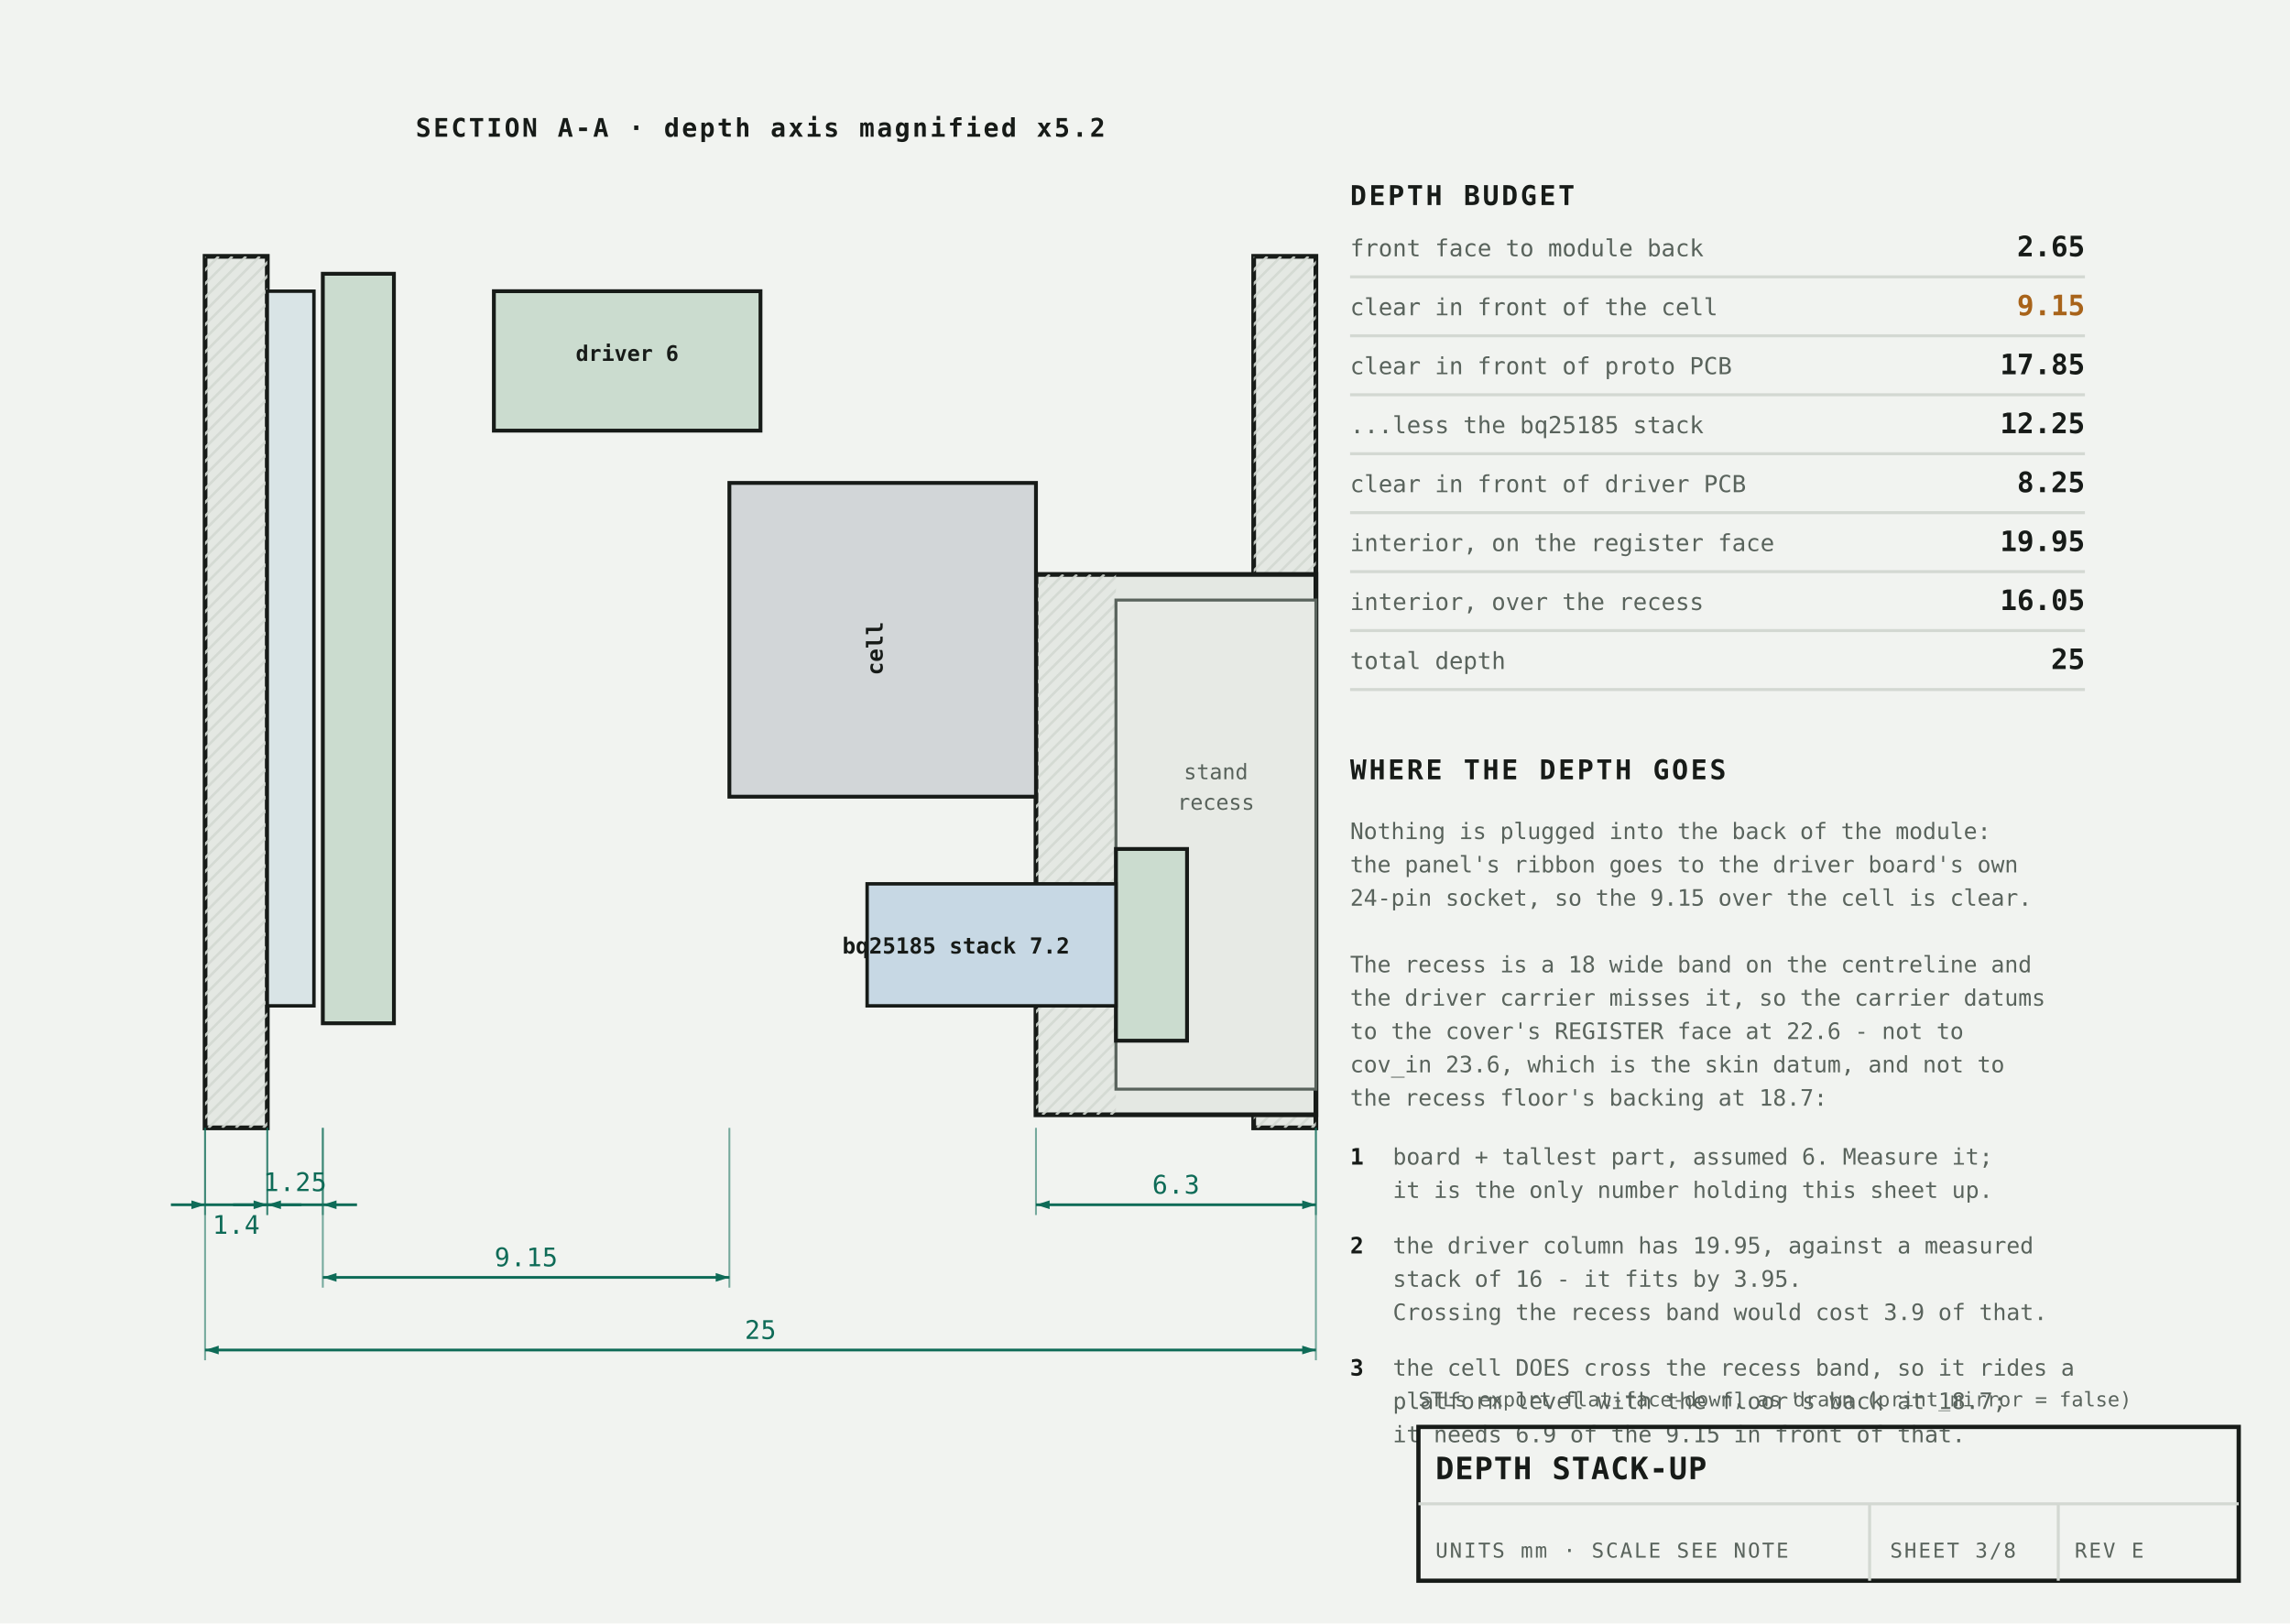
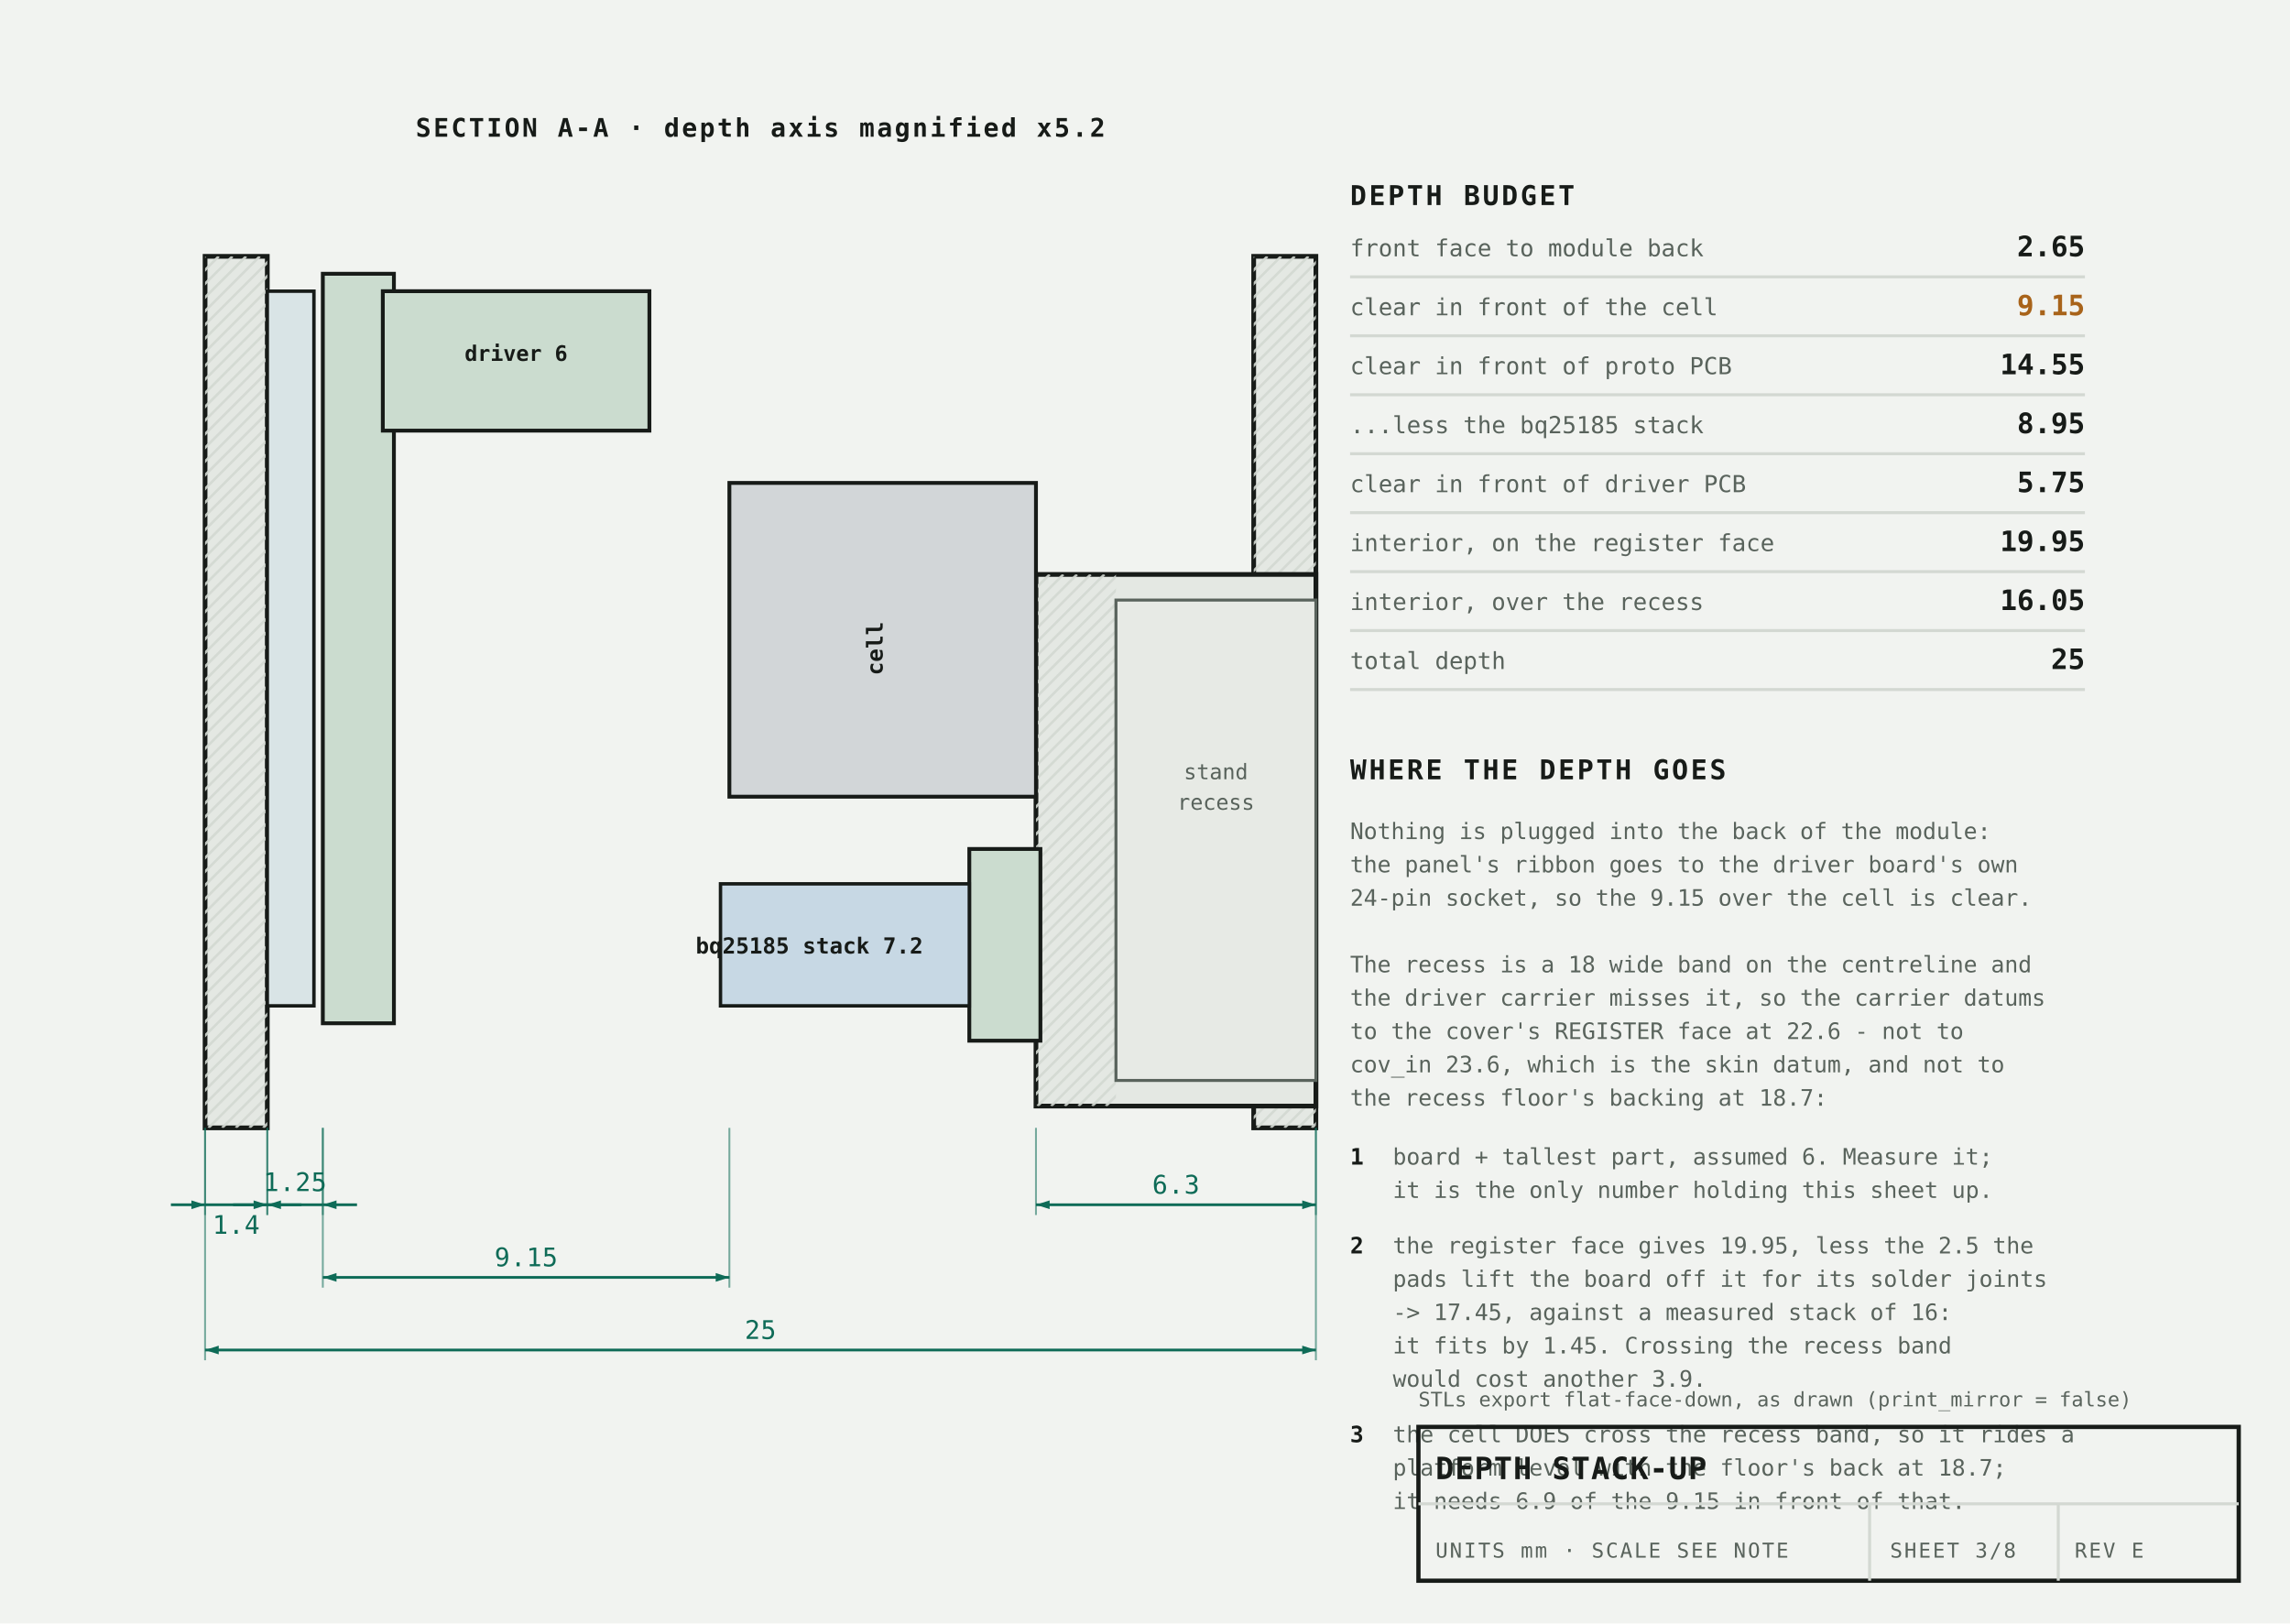
<svg xmlns="http://www.w3.org/2000/svg" class="dwg" width="1072" height="760" id="s3" viewBox="0 0 268 190" role="img">
  <style>
svg{font-family:"IBM Plex Mono",ui-monospace,monospace}
.bg{fill:#F1F3F0;stroke:none}
.part{fill:#E4E8E3;stroke:#171B18;stroke-width:.55}
.edge{fill:none;stroke:#171B18;stroke-width:.5}
.inkline{fill:none;stroke:#171B18;stroke-width:1.1}
.ghost{fill:none;stroke:#D3D8D2;stroke-width:.45}
.hid{fill:none;stroke:#59635C;stroke-width:.35;stroke-dasharray:2.2 1.4}
.cl{fill:none;stroke:#59635C;stroke-width:.28;stroke-dasharray:6 1.6 1 1.6;opacity:.75}
.cut{fill:#F1F3F0;stroke:#171B18;stroke-width:.45}
.ink{fill:#171B18;opacity:.86;stroke:none}
.glass{fill:#D9E4E6;stroke:#171B18;stroke-width:.4}
.pcb{fill:#CBDCCF;stroke:#171B18;stroke-width:.45}
.cell{fill:#D2D6D8;stroke:#171B18;stroke-width:.45}
.chg{fill:#C7D8E4;stroke:#171B18;stroke-width:.4}
.plat{fill:#EDEFEA;stroke:#59635C;stroke-width:.35}
.boss{fill:#DCE2DA;stroke:#59635C;stroke-width:.35}
.pad{fill:#D8DED6;stroke:#59635C;stroke-width:.35}
.voidfill{fill:#E7EAE5;stroke:#59635C;stroke-width:.35}
.warn{fill:none;stroke:#A8631A;stroke-width:.6;stroke-dasharray:2 1.2}
.wire{fill:none;stroke:#171B18;stroke-width:.62;stroke-linejoin:round}
.wire.ntc{stroke:#A8631A}
.clash{fill:#A8631A;fill-opacity:.30;stroke:#A8631A;stroke-width:.7}
.clashtxt{fill:#A8631A;font-weight:600;letter-spacing:.02em}
.res{fill:#FAFBF9;stroke:#171B18;stroke-width:.5}
.leg{stroke:#171B18;stroke-width:2.6;stroke-linecap:round;fill:none}
.table{stroke:#59635C;stroke-width:.6}
.com{fill:#A8631A;stroke:#171B18;stroke-width:.3}
.hl{stroke:#D3D8D2;stroke-width:.3;fill:none}
.hatch{opacity:.9}
.dim{fill:none;stroke:#0E6B57;stroke-width:.32}
.ext{fill:none;stroke:#0E6B57;stroke-width:.22;opacity:.55}
.arrow{fill:#0E6B57;stroke:none}
.dimtxt{fill:#0E6B57;letter-spacing:.02em}
.note{fill:#59635C}
.val{fill:#171B18;font-weight:600}
.val.warn{fill:#A8631A;stroke:none}
.balloon{fill:#FAFBF9;stroke:#0E6B57;stroke-width:.45}
.baltxt{fill:#0E6B57;font-weight:600;text-anchor:middle}
.vlabel{fill:#171B18;font-weight:600;letter-spacing:.09em}
.cmp{fill:#171B18;font-weight:600}
.cmpsub{fill:#59635C}
.tbframe{fill:none;stroke:#171B18;stroke-width:.5}
.tbrule{stroke:#D3D8D2;stroke-width:.35;fill:none}
.tbname{fill:#171B18;font-weight:700;letter-spacing:.03em}
.tbmeta{fill:#59635C;letter-spacing:.09em}
@media (prefers-color-scheme:dark){
svg{font-family:"IBM Plex Mono",ui-monospace,monospace}
.bg{fill:#0F1211;stroke:none}
.part{fill:#232A26;stroke:#E8ECE7;stroke-width:.55}
.edge{fill:none;stroke:#E8ECE7;stroke-width:.5}
.inkline{fill:none;stroke:#E8ECE7;stroke-width:1.1}
.ghost{fill:none;stroke:#2C332E;stroke-width:.45}
.hid{fill:none;stroke:#93A099;stroke-width:.35;stroke-dasharray:2.2 1.4}
.cl{fill:none;stroke:#93A099;stroke-width:.28;stroke-dasharray:6 1.6 1 1.6;opacity:.75}
.cut{fill:#0F1211;stroke:#E8ECE7;stroke-width:.45}
.ink{fill:#E8ECE7;opacity:.86;stroke:none}
.glass{fill:#243233;stroke:#E8ECE7;stroke-width:.4}
.pcb{fill:#1F3327;stroke:#E8ECE7;stroke-width:.45}
.cell{fill:#2A3033;stroke:#E8ECE7;stroke-width:.45}
.chg{fill:#1E2E3A;stroke:#E8ECE7;stroke-width:.4}
.plat{fill:#1C221E;stroke:#93A099;stroke-width:.35}
.boss{fill:#28302B;stroke:#93A099;stroke-width:.35}
.pad{fill:#2A322C;stroke:#93A099;stroke-width:.35}
.voidfill{fill:#101413;stroke:#93A099;stroke-width:.35}
.warn{fill:none;stroke:#E0A64B;stroke-width:.6;stroke-dasharray:2 1.2}
.wire{fill:none;stroke:#E8ECE7;stroke-width:.62;stroke-linejoin:round}
.wire.ntc{stroke:#E0A64B}
.clash{fill:#E0A64B;fill-opacity:.30;stroke:#E0A64B;stroke-width:.7}
.clashtxt{fill:#E0A64B;font-weight:600;letter-spacing:.02em}
.res{fill:#171B18;stroke:#E8ECE7;stroke-width:.5}
.leg{stroke:#E8ECE7;stroke-width:2.6;stroke-linecap:round;fill:none}
.table{stroke:#93A099;stroke-width:.6}
.com{fill:#E0A64B;stroke:#E8ECE7;stroke-width:.3}
.hl{stroke:#2C332E;stroke-width:.3;fill:none}
.hatch{opacity:.9}
.dim{fill:none;stroke:#57CFA9;stroke-width:.32}
.ext{fill:none;stroke:#57CFA9;stroke-width:.22;opacity:.55}
.arrow{fill:#57CFA9;stroke:none}
.dimtxt{fill:#57CFA9;letter-spacing:.02em}
.note{fill:#93A099}
.val{fill:#E8ECE7;font-weight:600}
.val.warn{fill:#E0A64B;stroke:none}
.balloon{fill:#171B18;stroke:#57CFA9;stroke-width:.45}
.baltxt{fill:#57CFA9;font-weight:600;text-anchor:middle}
.vlabel{fill:#E8ECE7;font-weight:600;letter-spacing:.09em}
.cmp{fill:#E8ECE7;font-weight:600}
.cmpsub{fill:#93A099}
.tbframe{fill:none;stroke:#E8ECE7;stroke-width:.5}
.tbrule{stroke:#2C332E;stroke-width:.35;fill:none}
.tbname{fill:#E8ECE7;font-weight:700;letter-spacing:.03em}
.tbmeta{fill:#93A099;letter-spacing:.09em}
}</style>
  <rect class="bg" x="0" y="0" width="268" height="190" />
  <rect class="part" x="24.00" y="30.00" width="7.28" height="102.00" rx="0.00" />
  <g class="hatch" clip-path="url(#c72495)">
    <clipPath id="c72495">
      <rect x="24.00" y="30.00" width="7.28" height="102.00" />
    </clipPath>
    <line class="hl" x1="-78.00" y1="132.00" x2="24.00" y2="30.00" />
    <line class="hl" x1="-76.40" y1="132.00" x2="25.60" y2="30.00" />
    <line class="hl" x1="-74.80" y1="132.00" x2="27.20" y2="30.00" />
    <line class="hl" x1="-73.20" y1="132.00" x2="28.80" y2="30.00" />
    <line class="hl" x1="-71.60" y1="132.00" x2="30.40" y2="30.00" />
    <line class="hl" x1="-70.00" y1="132.00" x2="32.00" y2="30.00" />
    <line class="hl" x1="-68.40" y1="132.00" x2="33.60" y2="30.00" />
    <line class="hl" x1="-66.80" y1="132.00" x2="35.20" y2="30.00" />
    <line class="hl" x1="-65.20" y1="132.00" x2="36.80" y2="30.00" />
    <line class="hl" x1="-63.60" y1="132.00" x2="38.40" y2="30.00" />
    <line class="hl" x1="-62.00" y1="132.00" x2="40.00" y2="30.00" />
    <line class="hl" x1="-60.40" y1="132.00" x2="41.60" y2="30.00" />
    <line class="hl" x1="-58.80" y1="132.00" x2="43.20" y2="30.00" />
    <line class="hl" x1="-57.20" y1="132.00" x2="44.80" y2="30.00" />
    <line class="hl" x1="-55.60" y1="132.00" x2="46.40" y2="30.00" />
    <line class="hl" x1="-54.00" y1="132.00" x2="48.00" y2="30.00" />
    <line class="hl" x1="-52.40" y1="132.00" x2="49.60" y2="30.00" />
    <line class="hl" x1="-50.80" y1="132.00" x2="51.20" y2="30.00" />
    <line class="hl" x1="-49.20" y1="132.00" x2="52.80" y2="30.00" />
    <line class="hl" x1="-47.60" y1="132.00" x2="54.40" y2="30.00" />
    <line class="hl" x1="-46.00" y1="132.00" x2="56.00" y2="30.00" />
    <line class="hl" x1="-44.40" y1="132.00" x2="57.60" y2="30.00" />
    <line class="hl" x1="-42.80" y1="132.00" x2="59.20" y2="30.00" />
    <line class="hl" x1="-41.20" y1="132.00" x2="60.80" y2="30.00" />
    <line class="hl" x1="-39.60" y1="132.00" x2="62.40" y2="30.00" />
    <line class="hl" x1="-38.00" y1="132.00" x2="64.00" y2="30.00" />
    <line class="hl" x1="-36.40" y1="132.00" x2="65.60" y2="30.00" />
    <line class="hl" x1="-34.80" y1="132.00" x2="67.20" y2="30.00" />
    <line class="hl" x1="-33.20" y1="132.00" x2="68.80" y2="30.00" />
    <line class="hl" x1="-31.60" y1="132.00" x2="70.40" y2="30.00" />
    <line class="hl" x1="-30.00" y1="132.00" x2="72.00" y2="30.00" />
    <line class="hl" x1="-28.40" y1="132.00" x2="73.60" y2="30.00" />
    <line class="hl" x1="-26.80" y1="132.00" x2="75.20" y2="30.00" />
    <line class="hl" x1="-25.20" y1="132.00" x2="76.80" y2="30.00" />
    <line class="hl" x1="-23.60" y1="132.00" x2="78.40" y2="30.00" />
    <line class="hl" x1="-22.00" y1="132.00" x2="80.00" y2="30.00" />
    <line class="hl" x1="-20.40" y1="132.00" x2="81.60" y2="30.00" />
    <line class="hl" x1="-18.80" y1="132.00" x2="83.20" y2="30.00" />
    <line class="hl" x1="-17.20" y1="132.00" x2="84.80" y2="30.00" />
    <line class="hl" x1="-15.60" y1="132.00" x2="86.40" y2="30.00" />
    <line class="hl" x1="-14.00" y1="132.00" x2="88.00" y2="30.00" />
    <line class="hl" x1="-12.40" y1="132.00" x2="89.60" y2="30.00" />
    <line class="hl" x1="-10.80" y1="132.00" x2="91.20" y2="30.00" />
    <line class="hl" x1="-9.20" y1="132.00" x2="92.80" y2="30.00" />
    <line class="hl" x1="-7.60" y1="132.00" x2="94.40" y2="30.00" />
    <line class="hl" x1="-6.00" y1="132.00" x2="96.00" y2="30.00" />
    <line class="hl" x1="-4.40" y1="132.00" x2="97.60" y2="30.00" />
    <line class="hl" x1="-2.80" y1="132.00" x2="99.20" y2="30.00" />
    <line class="hl" x1="-1.20" y1="132.00" x2="100.80" y2="30.00" />
    <line class="hl" x1="0.40" y1="132.00" x2="102.40" y2="30.00" />
    <line class="hl" x1="2.00" y1="132.00" x2="104.00" y2="30.00" />
    <line class="hl" x1="3.60" y1="132.00" x2="105.60" y2="30.00" />
    <line class="hl" x1="5.20" y1="132.00" x2="107.20" y2="30.00" />
    <line class="hl" x1="6.80" y1="132.00" x2="108.80" y2="30.00" />
    <line class="hl" x1="8.40" y1="132.00" x2="110.40" y2="30.00" />
    <line class="hl" x1="10.00" y1="132.00" x2="112.00" y2="30.00" />
    <line class="hl" x1="11.60" y1="132.00" x2="113.60" y2="30.00" />
    <line class="hl" x1="13.20" y1="132.00" x2="115.20" y2="30.00" />
    <line class="hl" x1="14.80" y1="132.00" x2="116.80" y2="30.00" />
    <line class="hl" x1="16.40" y1="132.00" x2="118.40" y2="30.00" />
    <line class="hl" x1="18.00" y1="132.00" x2="120.00" y2="30.00" />
    <line class="hl" x1="19.60" y1="132.00" x2="121.60" y2="30.00" />
    <line class="hl" x1="21.20" y1="132.00" x2="123.20" y2="30.00" />
    <line class="hl" x1="22.80" y1="132.00" x2="124.80" y2="30.00" />
    <line class="hl" x1="24.40" y1="132.00" x2="126.40" y2="30.00" />
    <line class="hl" x1="26.00" y1="132.00" x2="128.00" y2="30.00" />
    <line class="hl" x1="27.60" y1="132.00" x2="129.60" y2="30.00" />
    <line class="hl" x1="29.20" y1="132.00" x2="131.20" y2="30.00" />
    <line class="hl" x1="30.80" y1="132.00" x2="132.80" y2="30.00" />
  </g>
  <rect class="part" x="146.72" y="30.00" width="7.28" height="102.00" rx="0.00" />
  <g class="hatch" clip-path="url(#c78850)">
    <clipPath id="c78850">
      <rect x="146.72" y="30.00" width="7.28" height="102.00" />
    </clipPath>
    <line class="hl" x1="44.72" y1="132.00" x2="146.72" y2="30.00" />
    <line class="hl" x1="46.32" y1="132.00" x2="148.32" y2="30.00" />
    <line class="hl" x1="47.92" y1="132.00" x2="149.92" y2="30.00" />
    <line class="hl" x1="49.52" y1="132.00" x2="151.52" y2="30.00" />
    <line class="hl" x1="51.12" y1="132.00" x2="153.12" y2="30.00" />
    <line class="hl" x1="52.72" y1="132.00" x2="154.72" y2="30.00" />
    <line class="hl" x1="54.32" y1="132.00" x2="156.32" y2="30.00" />
    <line class="hl" x1="55.92" y1="132.00" x2="157.92" y2="30.00" />
    <line class="hl" x1="57.52" y1="132.00" x2="159.52" y2="30.00" />
    <line class="hl" x1="59.12" y1="132.00" x2="161.12" y2="30.00" />
    <line class="hl" x1="60.72" y1="132.00" x2="162.72" y2="30.00" />
    <line class="hl" x1="62.32" y1="132.00" x2="164.32" y2="30.00" />
    <line class="hl" x1="63.92" y1="132.00" x2="165.92" y2="30.00" />
    <line class="hl" x1="65.52" y1="132.00" x2="167.52" y2="30.00" />
    <line class="hl" x1="67.12" y1="132.00" x2="169.12" y2="30.00" />
    <line class="hl" x1="68.72" y1="132.00" x2="170.72" y2="30.00" />
    <line class="hl" x1="70.32" y1="132.00" x2="172.32" y2="30.00" />
    <line class="hl" x1="71.92" y1="132.00" x2="173.92" y2="30.00" />
    <line class="hl" x1="73.52" y1="132.00" x2="175.52" y2="30.00" />
    <line class="hl" x1="75.12" y1="132.00" x2="177.12" y2="30.00" />
    <line class="hl" x1="76.72" y1="132.00" x2="178.72" y2="30.00" />
    <line class="hl" x1="78.32" y1="132.00" x2="180.32" y2="30.00" />
    <line class="hl" x1="79.92" y1="132.00" x2="181.92" y2="30.00" />
    <line class="hl" x1="81.52" y1="132.00" x2="183.52" y2="30.00" />
    <line class="hl" x1="83.12" y1="132.00" x2="185.12" y2="30.00" />
    <line class="hl" x1="84.72" y1="132.00" x2="186.72" y2="30.00" />
    <line class="hl" x1="86.32" y1="132.00" x2="188.32" y2="30.00" />
    <line class="hl" x1="87.92" y1="132.00" x2="189.92" y2="30.00" />
    <line class="hl" x1="89.52" y1="132.00" x2="191.52" y2="30.00" />
    <line class="hl" x1="91.12" y1="132.00" x2="193.12" y2="30.00" />
    <line class="hl" x1="92.72" y1="132.00" x2="194.72" y2="30.00" />
    <line class="hl" x1="94.32" y1="132.00" x2="196.32" y2="30.00" />
    <line class="hl" x1="95.92" y1="132.00" x2="197.92" y2="30.00" />
    <line class="hl" x1="97.52" y1="132.00" x2="199.52" y2="30.00" />
    <line class="hl" x1="99.12" y1="132.00" x2="201.12" y2="30.00" />
    <line class="hl" x1="100.72" y1="132.00" x2="202.72" y2="30.00" />
    <line class="hl" x1="102.32" y1="132.00" x2="204.32" y2="30.00" />
    <line class="hl" x1="103.92" y1="132.00" x2="205.92" y2="30.00" />
    <line class="hl" x1="105.52" y1="132.00" x2="207.52" y2="30.00" />
    <line class="hl" x1="107.12" y1="132.00" x2="209.12" y2="30.00" />
    <line class="hl" x1="108.72" y1="132.00" x2="210.72" y2="30.00" />
    <line class="hl" x1="110.32" y1="132.00" x2="212.32" y2="30.00" />
    <line class="hl" x1="111.92" y1="132.00" x2="213.92" y2="30.00" />
    <line class="hl" x1="113.52" y1="132.00" x2="215.52" y2="30.00" />
    <line class="hl" x1="115.12" y1="132.00" x2="217.12" y2="30.00" />
    <line class="hl" x1="116.72" y1="132.00" x2="218.72" y2="30.00" />
    <line class="hl" x1="118.32" y1="132.00" x2="220.32" y2="30.00" />
    <line class="hl" x1="119.92" y1="132.00" x2="221.92" y2="30.00" />
    <line class="hl" x1="121.52" y1="132.00" x2="223.52" y2="30.00" />
    <line class="hl" x1="123.12" y1="132.00" x2="225.12" y2="30.00" />
    <line class="hl" x1="124.72" y1="132.00" x2="226.72" y2="30.00" />
    <line class="hl" x1="126.32" y1="132.00" x2="228.32" y2="30.00" />
    <line class="hl" x1="127.92" y1="132.00" x2="229.92" y2="30.00" />
    <line class="hl" x1="129.52" y1="132.00" x2="231.52" y2="30.00" />
    <line class="hl" x1="131.12" y1="132.00" x2="233.12" y2="30.00" />
    <line class="hl" x1="132.72" y1="132.00" x2="234.72" y2="30.00" />
    <line class="hl" x1="134.32" y1="132.00" x2="236.32" y2="30.00" />
    <line class="hl" x1="135.92" y1="132.00" x2="237.92" y2="30.00" />
    <line class="hl" x1="137.52" y1="132.00" x2="239.52" y2="30.00" />
    <line class="hl" x1="139.12" y1="132.00" x2="241.12" y2="30.00" />
    <line class="hl" x1="140.72" y1="132.00" x2="242.72" y2="30.00" />
    <line class="hl" x1="142.32" y1="132.00" x2="244.32" y2="30.00" />
    <line class="hl" x1="143.92" y1="132.00" x2="245.92" y2="30.00" />
    <line class="hl" x1="145.52" y1="132.00" x2="247.52" y2="30.00" />
    <line class="hl" x1="147.12" y1="132.00" x2="249.12" y2="30.00" />
    <line class="hl" x1="148.72" y1="132.00" x2="250.72" y2="30.00" />
    <line class="hl" x1="150.32" y1="132.00" x2="252.32" y2="30.00" />
    <line class="hl" x1="151.92" y1="132.00" x2="253.92" y2="30.00" />
    <line class="hl" x1="153.52" y1="132.00" x2="255.52" y2="30.00" />
  </g>
-   <rect class="part" x="121.24" y="67.23" width="32.76" height="63.24" rx="0.00" />
-   <g class="hatch" clip-path="url(#c61700)">
-     <clipPath id="c61700">
-       <rect x="121.24" y="67.23" width="9.36" height="63.24" />
+   <rect class="part" x="121.24" y="67.23" width="32.76" height="62.22" rx="0.00" />
+   <g class="hatch" clip-path="url(#c94295)">
+     <clipPath id="c94295">
+       <rect x="121.24" y="67.23" width="9.36" height="62.22" />
    </clipPath>
-     <line class="hl" x1="58.00" y1="130.47" x2="121.24" y2="67.23" />
-     <line class="hl" x1="59.60" y1="130.47" x2="122.84" y2="67.23" />
-     <line class="hl" x1="61.20" y1="130.47" x2="124.44" y2="67.23" />
-     <line class="hl" x1="62.80" y1="130.47" x2="126.04" y2="67.23" />
-     <line class="hl" x1="64.40" y1="130.47" x2="127.64" y2="67.23" />
-     <line class="hl" x1="66.00" y1="130.47" x2="129.24" y2="67.23" />
-     <line class="hl" x1="67.60" y1="130.47" x2="130.84" y2="67.23" />
-     <line class="hl" x1="69.20" y1="130.47" x2="132.44" y2="67.23" />
-     <line class="hl" x1="70.80" y1="130.47" x2="134.04" y2="67.23" />
-     <line class="hl" x1="72.40" y1="130.47" x2="135.64" y2="67.23" />
-     <line class="hl" x1="74.00" y1="130.47" x2="137.24" y2="67.23" />
-     <line class="hl" x1="75.60" y1="130.47" x2="138.84" y2="67.23" />
-     <line class="hl" x1="77.20" y1="130.47" x2="140.44" y2="67.23" />
-     <line class="hl" x1="78.80" y1="130.47" x2="142.04" y2="67.23" />
-     <line class="hl" x1="80.40" y1="130.47" x2="143.64" y2="67.23" />
-     <line class="hl" x1="82.00" y1="130.47" x2="145.24" y2="67.23" />
-     <line class="hl" x1="83.60" y1="130.47" x2="146.84" y2="67.23" />
-     <line class="hl" x1="85.20" y1="130.47" x2="148.44" y2="67.23" />
-     <line class="hl" x1="86.80" y1="130.47" x2="150.04" y2="67.23" />
-     <line class="hl" x1="88.40" y1="130.47" x2="151.64" y2="67.23" />
-     <line class="hl" x1="90.00" y1="130.47" x2="153.24" y2="67.23" />
-     <line class="hl" x1="91.60" y1="130.47" x2="154.84" y2="67.23" />
-     <line class="hl" x1="93.20" y1="130.47" x2="156.44" y2="67.23" />
-     <line class="hl" x1="94.80" y1="130.47" x2="158.04" y2="67.23" />
-     <line class="hl" x1="96.40" y1="130.47" x2="159.64" y2="67.23" />
-     <line class="hl" x1="98.00" y1="130.47" x2="161.24" y2="67.23" />
-     <line class="hl" x1="99.60" y1="130.47" x2="162.84" y2="67.23" />
-     <line class="hl" x1="101.20" y1="130.47" x2="164.44" y2="67.23" />
-     <line class="hl" x1="102.80" y1="130.47" x2="166.04" y2="67.23" />
-     <line class="hl" x1="104.40" y1="130.47" x2="167.64" y2="67.23" />
-     <line class="hl" x1="106.00" y1="130.47" x2="169.24" y2="67.23" />
-     <line class="hl" x1="107.60" y1="130.47" x2="170.84" y2="67.23" />
-     <line class="hl" x1="109.20" y1="130.47" x2="172.44" y2="67.23" />
-     <line class="hl" x1="110.80" y1="130.47" x2="174.04" y2="67.23" />
-     <line class="hl" x1="112.40" y1="130.47" x2="175.64" y2="67.23" />
-     <line class="hl" x1="114.00" y1="130.47" x2="177.24" y2="67.23" />
-     <line class="hl" x1="115.60" y1="130.47" x2="178.84" y2="67.23" />
-     <line class="hl" x1="117.20" y1="130.47" x2="180.44" y2="67.23" />
-     <line class="hl" x1="118.80" y1="130.47" x2="182.04" y2="67.23" />
-     <line class="hl" x1="120.40" y1="130.47" x2="183.64" y2="67.23" />
-     <line class="hl" x1="122.00" y1="130.47" x2="185.24" y2="67.23" />
-     <line class="hl" x1="123.60" y1="130.47" x2="186.84" y2="67.23" />
-     <line class="hl" x1="125.20" y1="130.47" x2="188.44" y2="67.23" />
-     <line class="hl" x1="126.80" y1="130.47" x2="190.04" y2="67.23" />
-     <line class="hl" x1="128.40" y1="130.47" x2="191.64" y2="67.23" />
-     <line class="hl" x1="130.00" y1="130.47" x2="193.24" y2="67.23" />
+     <line class="hl" x1="59.02" y1="129.45" x2="121.24" y2="67.23" />
+     <line class="hl" x1="60.62" y1="129.45" x2="122.84" y2="67.23" />
+     <line class="hl" x1="62.22" y1="129.45" x2="124.44" y2="67.23" />
+     <line class="hl" x1="63.82" y1="129.45" x2="126.04" y2="67.23" />
+     <line class="hl" x1="65.42" y1="129.45" x2="127.64" y2="67.23" />
+     <line class="hl" x1="67.02" y1="129.45" x2="129.24" y2="67.23" />
+     <line class="hl" x1="68.62" y1="129.45" x2="130.84" y2="67.23" />
+     <line class="hl" x1="70.22" y1="129.45" x2="132.44" y2="67.23" />
+     <line class="hl" x1="71.82" y1="129.45" x2="134.04" y2="67.23" />
+     <line class="hl" x1="73.42" y1="129.45" x2="135.64" y2="67.23" />
+     <line class="hl" x1="75.02" y1="129.45" x2="137.24" y2="67.23" />
+     <line class="hl" x1="76.62" y1="129.45" x2="138.84" y2="67.23" />
+     <line class="hl" x1="78.22" y1="129.45" x2="140.44" y2="67.23" />
+     <line class="hl" x1="79.82" y1="129.45" x2="142.04" y2="67.23" />
+     <line class="hl" x1="81.42" y1="129.45" x2="143.64" y2="67.23" />
+     <line class="hl" x1="83.02" y1="129.45" x2="145.24" y2="67.23" />
+     <line class="hl" x1="84.62" y1="129.45" x2="146.84" y2="67.23" />
+     <line class="hl" x1="86.22" y1="129.45" x2="148.44" y2="67.23" />
+     <line class="hl" x1="87.82" y1="129.45" x2="150.04" y2="67.23" />
+     <line class="hl" x1="89.42" y1="129.45" x2="151.64" y2="67.23" />
+     <line class="hl" x1="91.02" y1="129.45" x2="153.24" y2="67.23" />
+     <line class="hl" x1="92.62" y1="129.45" x2="154.84" y2="67.23" />
+     <line class="hl" x1="94.22" y1="129.45" x2="156.44" y2="67.23" />
+     <line class="hl" x1="95.82" y1="129.45" x2="158.04" y2="67.23" />
+     <line class="hl" x1="97.42" y1="129.45" x2="159.64" y2="67.23" />
+     <line class="hl" x1="99.02" y1="129.45" x2="161.24" y2="67.23" />
+     <line class="hl" x1="100.62" y1="129.45" x2="162.84" y2="67.23" />
+     <line class="hl" x1="102.22" y1="129.45" x2="164.44" y2="67.23" />
+     <line class="hl" x1="103.82" y1="129.45" x2="166.04" y2="67.23" />
+     <line class="hl" x1="105.42" y1="129.45" x2="167.64" y2="67.23" />
+     <line class="hl" x1="107.02" y1="129.45" x2="169.24" y2="67.23" />
+     <line class="hl" x1="108.62" y1="129.45" x2="170.84" y2="67.23" />
+     <line class="hl" x1="110.22" y1="129.45" x2="172.44" y2="67.23" />
+     <line class="hl" x1="111.82" y1="129.45" x2="174.04" y2="67.23" />
+     <line class="hl" x1="113.42" y1="129.45" x2="175.64" y2="67.23" />
+     <line class="hl" x1="115.02" y1="129.45" x2="177.24" y2="67.23" />
+     <line class="hl" x1="116.62" y1="129.45" x2="178.84" y2="67.23" />
+     <line class="hl" x1="118.22" y1="129.45" x2="180.44" y2="67.23" />
+     <line class="hl" x1="119.82" y1="129.45" x2="182.04" y2="67.23" />
+     <line class="hl" x1="121.42" y1="129.45" x2="183.64" y2="67.23" />
+     <line class="hl" x1="123.02" y1="129.45" x2="185.24" y2="67.23" />
+     <line class="hl" x1="124.62" y1="129.45" x2="186.84" y2="67.23" />
+     <line class="hl" x1="126.22" y1="129.45" x2="188.44" y2="67.23" />
+     <line class="hl" x1="127.82" y1="129.45" x2="190.04" y2="67.23" />
+     <line class="hl" x1="129.42" y1="129.45" x2="191.64" y2="67.23" />
  </g>
-   <rect class="voidfill" x="130.60" y="70.23" width="23.40" height="57.24" rx="0.00" />
+   <rect class="voidfill" x="130.60" y="70.23" width="23.40" height="56.22" rx="0.00" />
  <text class="note" x="142.30" y="91.20" text-anchor="middle" font-size="2.5">stand</text>
  <text class="note" x="142.30" y="94.77" text-anchor="middle" font-size="2.5">recess</text>
  <rect class="glass" x="31.28" y="34.08" width="5.46" height="83.64" rx="0.00" />
  <rect class="pcb" x="37.78" y="32.04" width="8.32" height="87.72" rx="0.00" />
  <rect class="cell" x="85.36" y="56.52" width="35.88" height="36.72" rx="0.00" />
  <text class="cmp" x="103.30" y="75.90" text-anchor="middle" font-size="2.6" transform="rotate(-90 103.30 75.90)">cell</text>
-   <rect class="pcb" x="57.80" y="34.08" width="31.20" height="16.32" rx="0.00" />
-   <text class="cmp" x="73.40" y="42.24" text-anchor="middle" font-size="2.5">driver 6</text>
-   <rect class="pcb" x="130.60" y="99.36" width="8.32" height="22.44" rx="0.00" />
-   <rect class="chg" x="101.48" y="103.44" width="29.12" height="14.28" rx="0.00" />
-   <text class="cmp" x="111.88" y="111.60" text-anchor="middle" font-size="2.6">bq25185 stack 7.2</text>
+   <rect class="pcb" x="44.80" y="34.08" width="31.20" height="16.32" rx="0.00" />
+   <text class="cmp" x="60.40" y="42.24" text-anchor="middle" font-size="2.5">driver 6</text>
+   <rect class="pcb" x="113.44" y="99.36" width="8.32" height="22.44" rx="0.00" />
+   <rect class="chg" x="84.32" y="103.44" width="29.12" height="14.28" rx="0.00" />
+   <text class="cmp" x="94.72" y="111.60" text-anchor="middle" font-size="2.6">bq25185 stack 7.2</text>
  <line class="ext" x1="24.00" y1="132.00" x2="24.00" y2="159.20" />
  <line class="ext" x1="154.00" y1="132.00" x2="154.00" y2="159.20" />
  <line class="dim" x1="24.00" y1="158.00" x2="154.00" y2="158.00" />
  <path class="arrow" d="M24.00,158.00 L25.60,157.49 L25.60,158.51 Z" />
  <path class="arrow" d="M154.00,158.00 L152.40,158.51 L152.40,157.49 Z" />
  <text class="dimtxt" x="89.00" y="156.70" text-anchor="middle" font-size="3.0">25</text>
  <line class="ext" x1="24.00" y1="132.00" x2="24.00" y2="142.20" />
  <line class="ext" x1="31.28" y1="132.00" x2="31.28" y2="142.20" />
  <line class="dim" x1="24.00" y1="141.00" x2="31.28" y2="141.00" />
  <line class="dim" x1="20.00" y1="141.00" x2="24.00" y2="141.00" />
  <line class="dim" x1="31.28" y1="141.00" x2="35.28" y2="141.00" />
  <path class="arrow" d="M24.00,141.00 L22.40,141.51 L22.40,140.49 Z" />
  <path class="arrow" d="M31.28,141.00 L32.88,140.49 L32.88,141.51 Z" />
  <text class="dimtxt" x="27.64" y="144.40" text-anchor="middle" font-size="3.0">1.4</text>
  <line class="ext" x1="31.28" y1="132.00" x2="31.28" y2="142.20" />
  <line class="ext" x1="37.78" y1="132.00" x2="37.78" y2="142.20" />
  <line class="dim" x1="31.28" y1="141.00" x2="37.78" y2="141.00" />
  <line class="dim" x1="27.28" y1="141.00" x2="31.28" y2="141.00" />
  <line class="dim" x1="37.78" y1="141.00" x2="41.78" y2="141.00" />
  <path class="arrow" d="M31.28,141.00 L29.68,141.51 L29.68,140.49 Z" />
  <path class="arrow" d="M37.78,141.00 L39.38,140.49 L39.38,141.51 Z" />
  <text class="dimtxt" x="34.53" y="139.40" text-anchor="middle" font-size="3.0">1.25</text>
  <line class="ext" x1="37.78" y1="132.00" x2="37.78" y2="150.70" />
  <line class="ext" x1="85.36" y1="132.00" x2="85.36" y2="150.70" />
  <line class="dim" x1="37.78" y1="149.50" x2="85.36" y2="149.50" />
  <path class="arrow" d="M37.78,149.50 L39.38,148.99 L39.38,150.01 Z" />
  <path class="arrow" d="M85.36,149.50 L83.76,150.01 L83.76,148.99 Z" />
  <text class="dimtxt" x="61.57" y="148.20" text-anchor="middle" font-size="3.0">9.15</text>
  <line class="ext" x1="121.24" y1="132.00" x2="121.24" y2="142.20" />
  <line class="ext" x1="154.00" y1="132.00" x2="154.00" y2="142.20" />
  <line class="dim" x1="121.24" y1="141.00" x2="154.00" y2="141.00" />
  <path class="arrow" d="M121.24,141.00 L122.84,140.49 L122.84,141.51 Z" />
  <path class="arrow" d="M154.00,141.00 L152.40,141.51 L152.40,140.49 Z" />
  <text class="dimtxt" x="137.62" y="139.70" text-anchor="middle" font-size="3.0">6.3</text>
  <text class="vlabel" x="89.00" y="16.00" text-anchor="middle" font-size="3.0">SECTION A-A  ·  depth axis magnified x5.2</text>
  <text class="vlabel" x="158.00" y="24.00" text-anchor="start" font-size="3.2">DEPTH BUDGET</text>
  <text class="note" x="158.00" y="30.00" text-anchor="start" font-size="2.75">front face to module back</text>
  <text class="val" x="244.00" y="30.00" text-anchor="end" font-size="3.3">2.65</text>
  <line class="tbrule" x1="158.00" y1="32.40" x2="244.00" y2="32.40" />
  <text class="note" x="158.00" y="36.90" text-anchor="start" font-size="2.75">clear in front of the cell</text>
  <text class="val warn" x="244.00" y="36.90" text-anchor="end" font-size="3.3">9.15</text>
  <line class="tbrule" x1="158.00" y1="39.30" x2="244.00" y2="39.30" />
  <text class="note" x="158.00" y="43.80" text-anchor="start" font-size="2.75">clear in front of proto PCB</text>
-   <text class="val" x="244.00" y="43.80" text-anchor="end" font-size="3.3">17.85</text>
+   <text class="val" x="244.00" y="43.80" text-anchor="end" font-size="3.3">14.55</text>
  <line class="tbrule" x1="158.00" y1="46.20" x2="244.00" y2="46.20" />
  <text class="note" x="158.00" y="50.70" text-anchor="start" font-size="2.75">...less the bq25185 stack</text>
-   <text class="val" x="244.00" y="50.70" text-anchor="end" font-size="3.3">12.25</text>
+   <text class="val" x="244.00" y="50.70" text-anchor="end" font-size="3.3">8.95</text>
  <line class="tbrule" x1="158.00" y1="53.10" x2="244.00" y2="53.10" />
  <text class="note" x="158.00" y="57.60" text-anchor="start" font-size="2.75">clear in front of driver PCB</text>
-   <text class="val" x="244.00" y="57.60" text-anchor="end" font-size="3.3">8.25</text>
+   <text class="val" x="244.00" y="57.60" text-anchor="end" font-size="3.3">5.75</text>
  <line class="tbrule" x1="158.00" y1="60.00" x2="244.00" y2="60.00" />
  <text class="note" x="158.00" y="64.50" text-anchor="start" font-size="2.75">interior, on the register face</text>
  <text class="val" x="244.00" y="64.50" text-anchor="end" font-size="3.3">19.95</text>
  <line class="tbrule" x1="158.00" y1="66.90" x2="244.00" y2="66.90" />
  <text class="note" x="158.00" y="71.40" text-anchor="start" font-size="2.75">interior, over the recess</text>
  <text class="val" x="244.00" y="71.40" text-anchor="end" font-size="3.3">16.05</text>
  <line class="tbrule" x1="158.00" y1="73.80" x2="244.00" y2="73.80" />
  <text class="note" x="158.00" y="78.30" text-anchor="start" font-size="2.75">total depth</text>
  <text class="val" x="244.00" y="78.30" text-anchor="end" font-size="3.3">25</text>
  <line class="tbrule" x1="158.00" y1="80.70" x2="244.00" y2="80.70" />
  <text class="vlabel" x="158.00" y="91.20" text-anchor="start" font-size="3.2">WHERE THE DEPTH GOES</text>
  <text class="note" x="158.00" y="98.20" text-anchor="start" font-size="2.65">Nothing is plugged into the back of the module:</text>
  <text class="note" x="158.00" y="102.10" text-anchor="start" font-size="2.65">the panel's ribbon goes to the driver board's own</text>
  <text class="note" x="158.00" y="106.00" text-anchor="start" font-size="2.65">24-pin socket, so the 9.15 over the cell is clear.</text>
  <text class="note" x="158.00" y="109.90" text-anchor="start" font-size="2.65" />
  <text class="note" x="158.00" y="113.80" text-anchor="start" font-size="2.65">The recess is a 18 wide band on the centreline and</text>
  <text class="note" x="158.00" y="117.70" text-anchor="start" font-size="2.65">the driver carrier misses it, so the carrier datums</text>
  <text class="note" x="158.00" y="121.60" text-anchor="start" font-size="2.65">to the cover's REGISTER face at 22.6 - not to</text>
  <text class="note" x="158.00" y="125.50" text-anchor="start" font-size="2.65">cov_in 23.6, which is the skin datum, and not to</text>
  <text class="note" x="158.00" y="129.40" text-anchor="start" font-size="2.65">the recess floor's backing at 18.7:</text>
  <text class="val" x="158.00" y="136.30" text-anchor="start" font-size="2.65">1</text>
  <text class="note" x="163.00" y="136.30" text-anchor="start" font-size="2.65">board + tallest part, assumed 6. Measure it;</text>
  <text class="note" x="163.00" y="140.20" text-anchor="start" font-size="2.65">it is the only number holding this sheet up.</text>
  <text class="val" x="158.00" y="146.70" text-anchor="start" font-size="2.65">2</text>
-   <text class="note" x="163.00" y="146.70" text-anchor="start" font-size="2.65">the driver column has 19.95, against a measured</text>
-   <text class="note" x="163.00" y="150.60" text-anchor="start" font-size="2.65">stack of 16 - it fits by 3.95.</text>
-   <text class="note" x="163.00" y="154.50" text-anchor="start" font-size="2.65">Crossing the recess band would cost 3.9 of that.</text>
-   <text class="val" x="158.00" y="161.00" text-anchor="start" font-size="2.65">3</text>
-   <text class="note" x="163.00" y="161.00" text-anchor="start" font-size="2.65">the cell DOES cross the recess band, so it rides a</text>
-   <text class="note" x="163.00" y="164.90" text-anchor="start" font-size="2.65">platform level with the floor's back at 18.7;</text>
-   <text class="note" x="163.00" y="168.80" text-anchor="start" font-size="2.65">it needs 6.9 of the 9.15 in front of that.</text>
+   <text class="note" x="163.00" y="146.70" text-anchor="start" font-size="2.65">the register face gives 19.95, less the 2.5 the</text>
+   <text class="note" x="163.00" y="150.60" text-anchor="start" font-size="2.65">pads lift the board off it for its solder joints</text>
+   <text class="note" x="163.00" y="154.50" text-anchor="start" font-size="2.65">-&gt; 17.45, against a measured stack of 16:</text>
+   <text class="note" x="163.00" y="158.40" text-anchor="start" font-size="2.65">it fits by 1.45. Crossing the recess band</text>
+   <text class="note" x="163.00" y="162.30" text-anchor="start" font-size="2.65">would cost another 3.9.</text>
+   <text class="val" x="158.00" y="168.80" text-anchor="start" font-size="2.65">3</text>
+   <text class="note" x="163.00" y="168.80" text-anchor="start" font-size="2.65">the cell DOES cross the recess band, so it rides a</text>
+   <text class="note" x="163.00" y="172.70" text-anchor="start" font-size="2.65">platform level with the floor's back at 18.7;</text>
+   <text class="note" x="163.00" y="176.60" text-anchor="start" font-size="2.65">it needs 6.9 of the 9.15 in front of that.</text>
  <text class="note" x="166.00" y="164.60" text-anchor="start" font-size="2.35">STLs export flat-face-down, as drawn (print_mirror = false)</text>
  <rect class="tbframe" x="166.00" y="167.00" width="96.00" height="18.00" rx="0.00" />
  <line class="tbrule" x1="166.00" y1="176.00" x2="262.00" y2="176.00" />
  <line class="tbrule" x1="218.80" y1="176.00" x2="218.80" y2="185.00" />
  <line class="tbrule" x1="240.88" y1="176.00" x2="240.88" y2="185.00" />
  <text class="tbname" x="168.00" y="173.12" text-anchor="start" font-size="3.6">DEPTH STACK-UP</text>
  <text class="tbmeta" x="168.00" y="182.30" text-anchor="start" font-size="2.4">UNITS mm · SCALE SEE NOTE</text>
  <text class="tbmeta" x="221.20" y="182.30" text-anchor="start" font-size="2.4">SHEET 3/8</text>
  <text class="tbmeta" x="242.80" y="182.30" text-anchor="start" font-size="2.4">REV E</text>
</svg>
